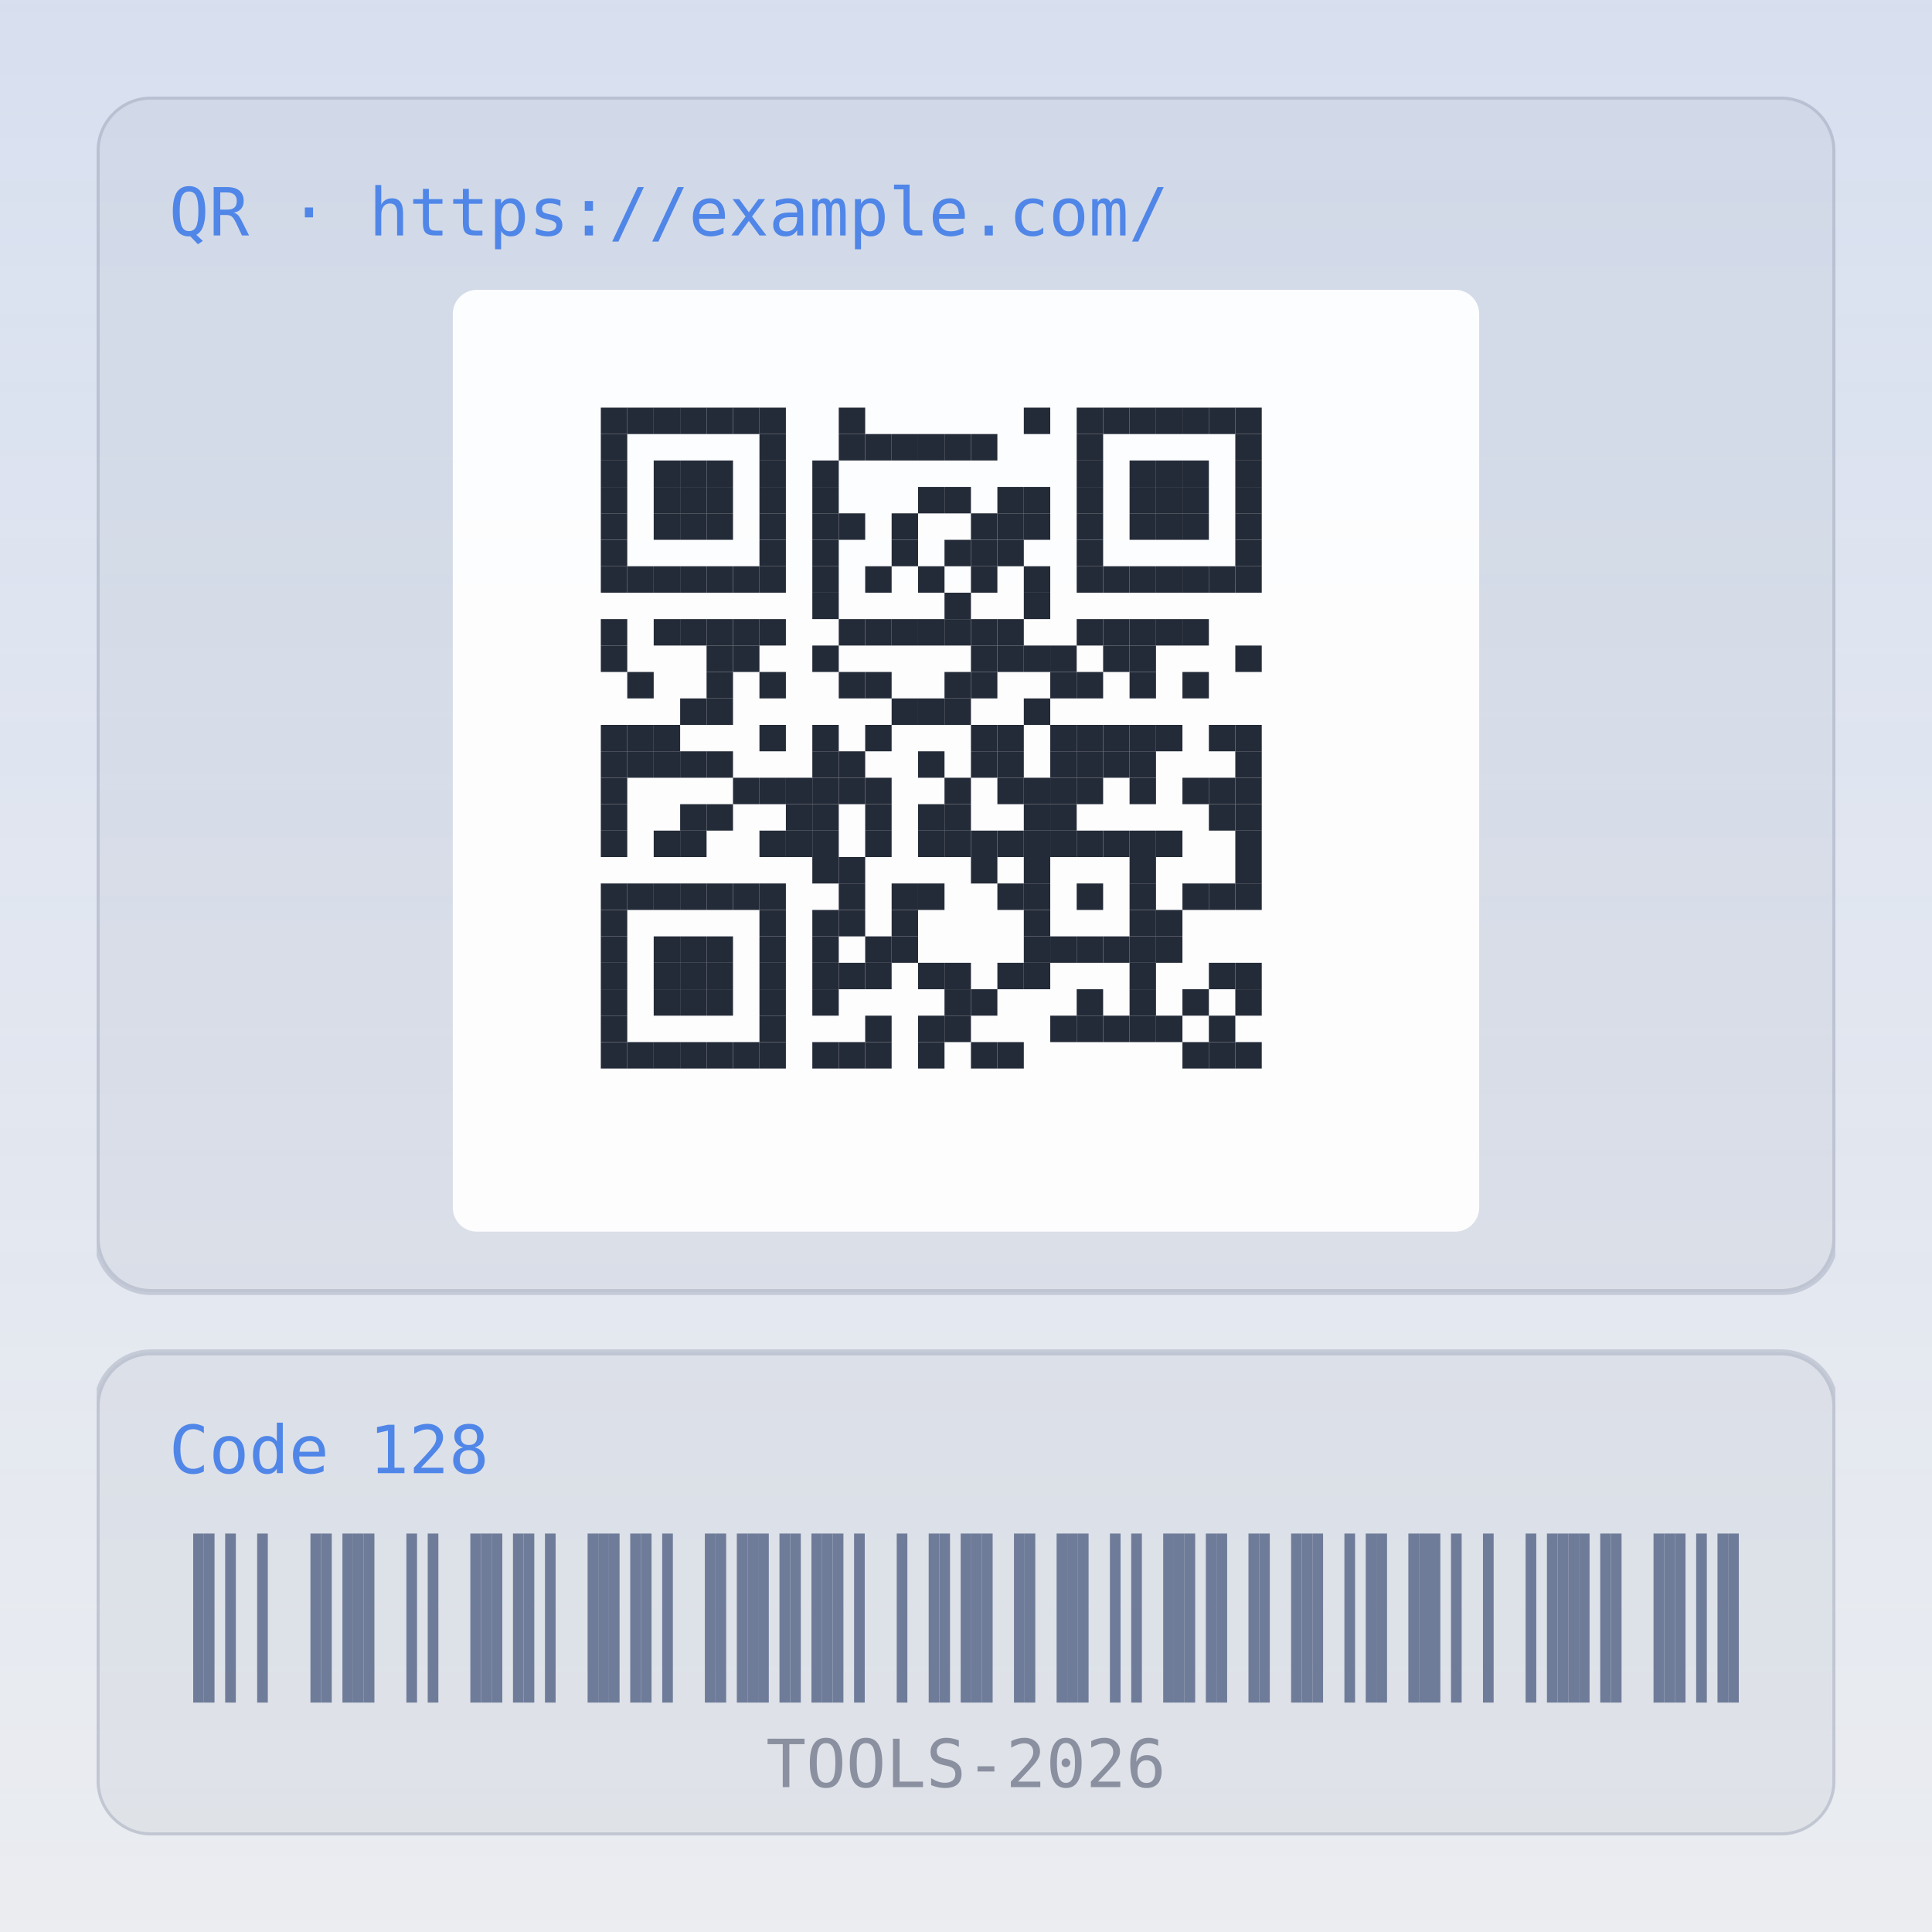
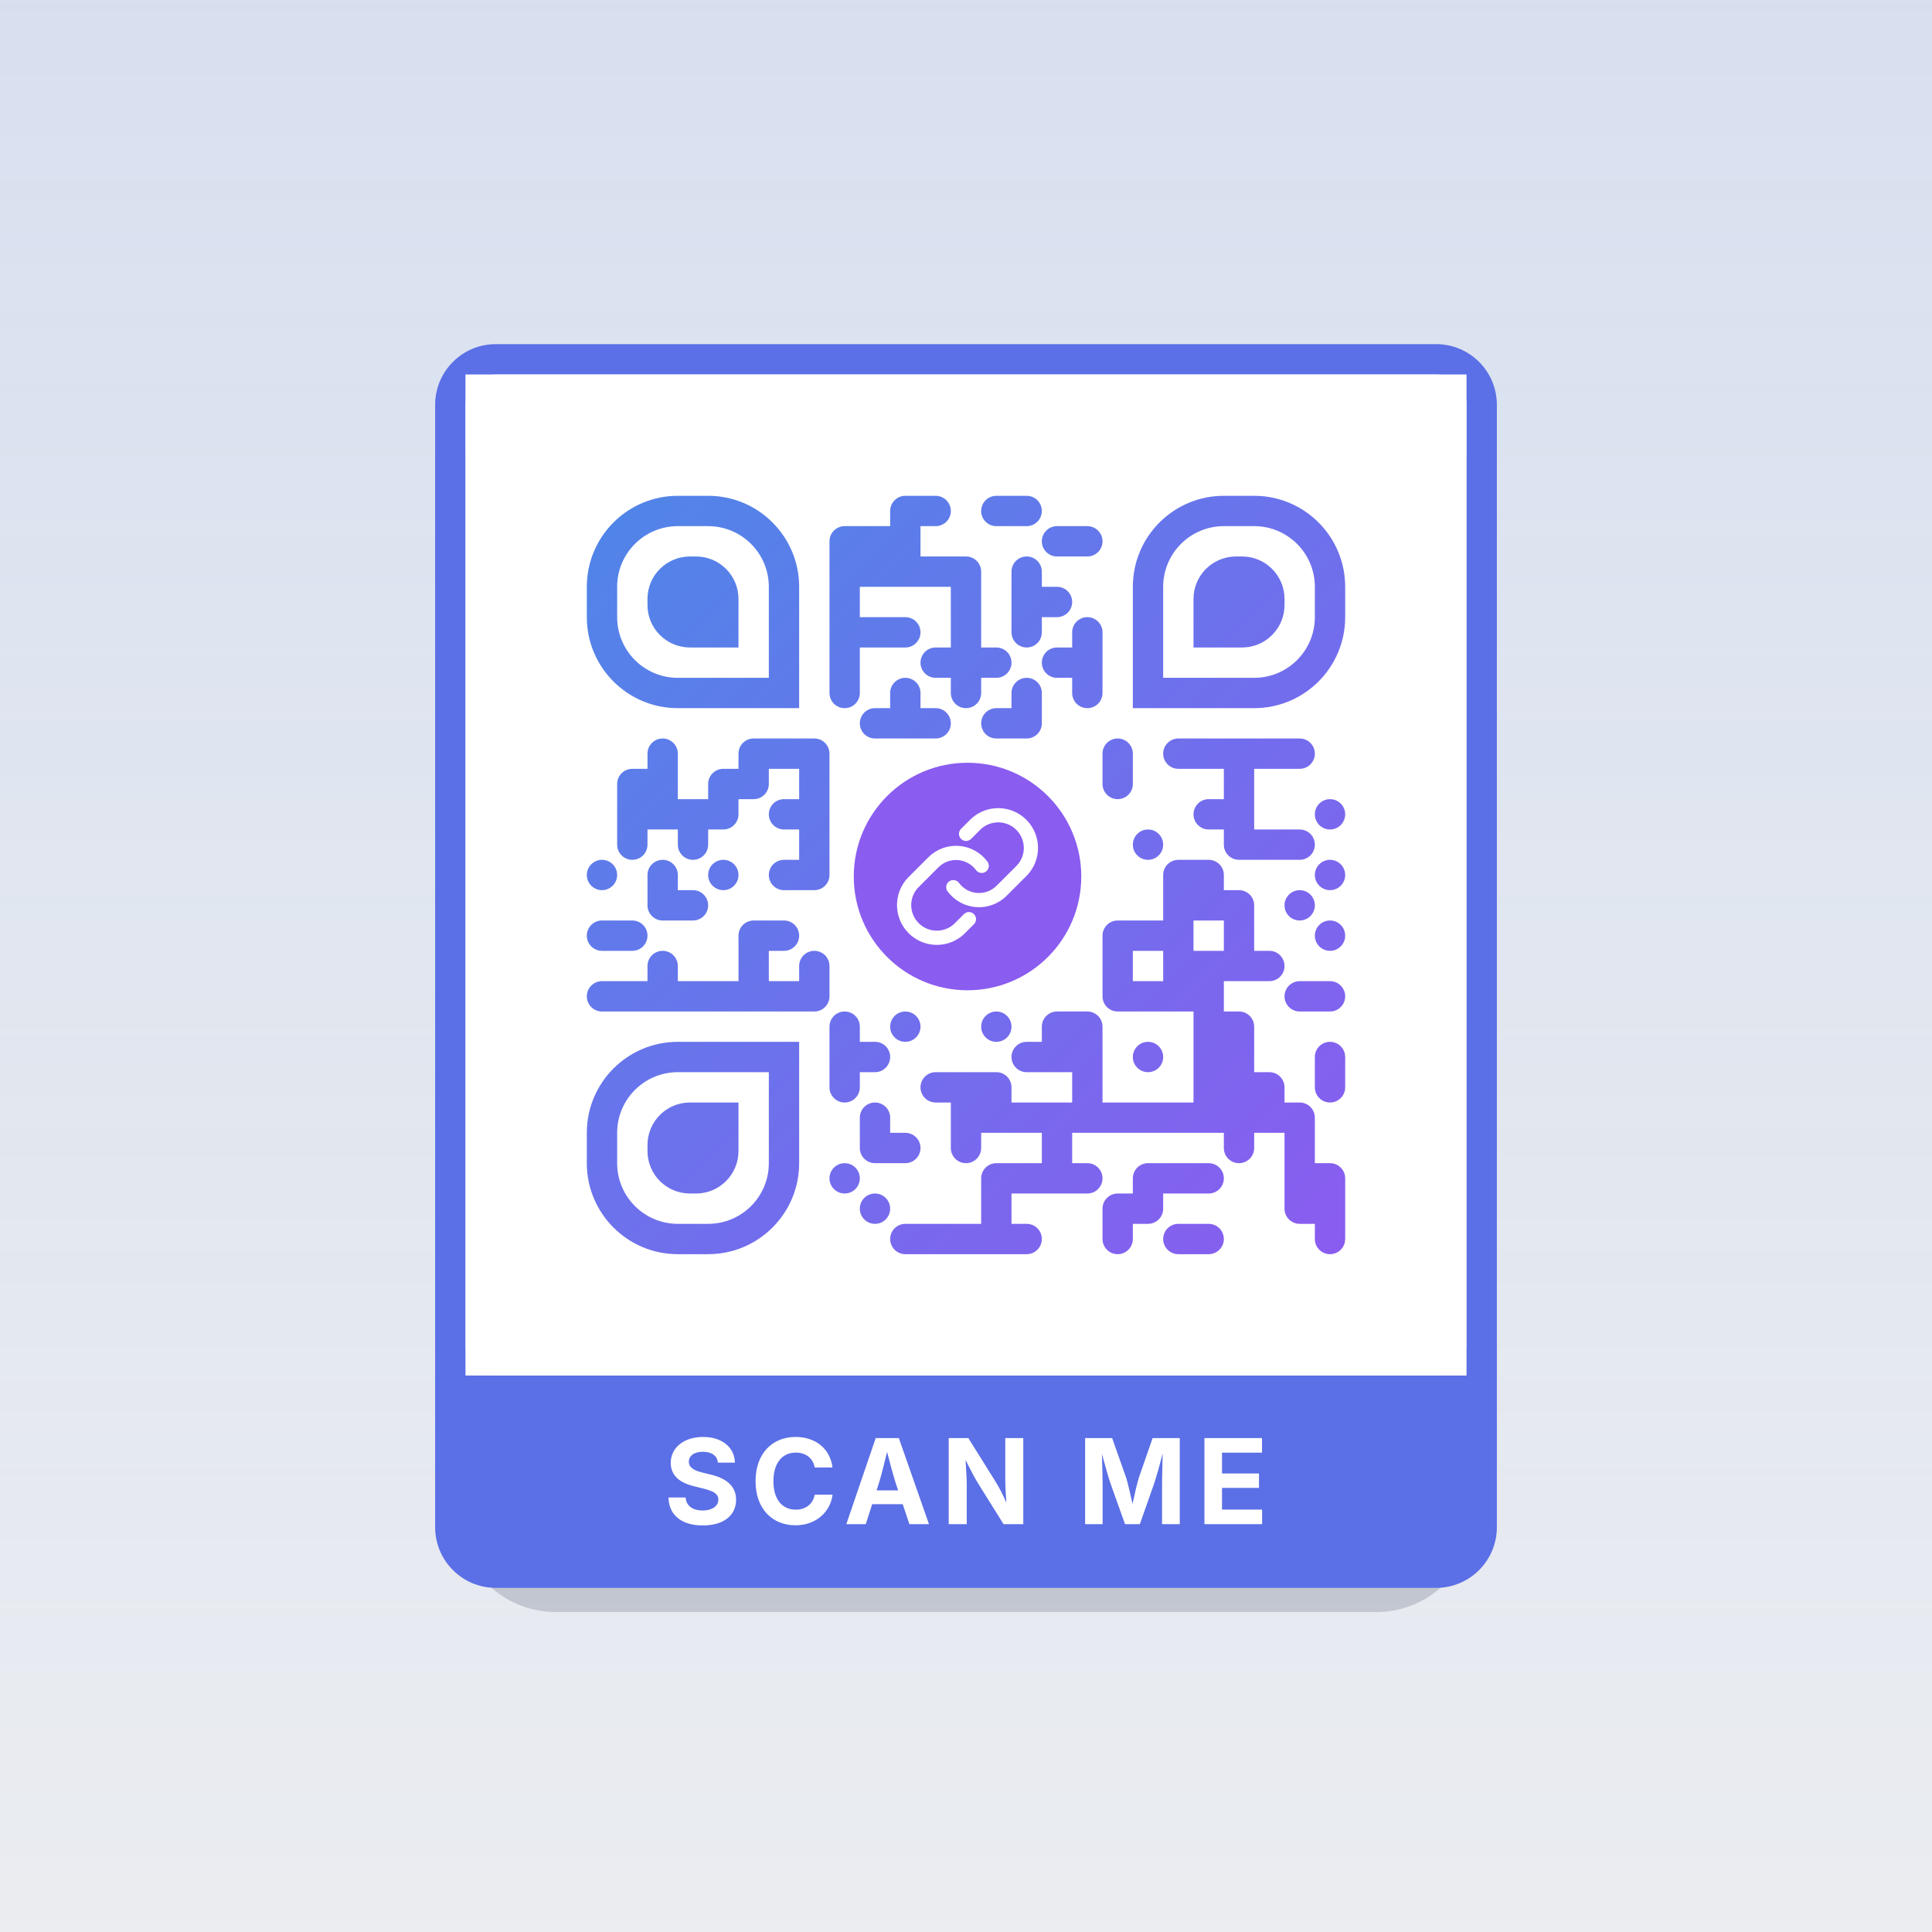
<svg xmlns="http://www.w3.org/2000/svg" width="320" height="320" viewBox="0 0 320 320">
  <defs>
-     <linearGradient id="backdrop" x2="0" y2="1">
+     <linearGradient id="b" x2="0" y2="1">
      <stop stop-color="#5b8def" stop-opacity=".16" />
      <stop offset="1" stop-color="#5b8def" stop-opacity=".04" />
    </linearGradient>
-     <clipPath id="bounds">
-       <rect x="16" y="16" width="288" height="288" rx="9" />
-     </clipPath>
+     <linearGradient id="g" gradientUnits="userSpaceOnUse" x1="50" y1="50" x2="300" y2="300">
+       <stop stop-color="#4f86e8" />
+       <stop offset="1" stop-color="#8a5cf0" />
+     </linearGradient>
  </defs>
-   <rect width="320" height="320" fill="url(#backdrop)" />
-   <g font-family="ui-monospace, Cascadia Code, Menlo, Consolas, monospace" clip-path="url(#bounds)">
-     <rect x="16" y="16" width="288" height="198" rx="9" fill="#8a93a8" fill-opacity=".10" stroke="#8a93a8" stroke-opacity=".35" />
-     <text x="28" y="39" fill="#4f86e8" font-size="11" xml:space="preserve">QR · https://example.com/</text>
-     <rect x="75" y="48" width="170" height="156" rx="4" fill="#fff" fill-opacity=".94" />
-     <rect x="99.515" y="67.515" width="4.379" height="4.379" fill="#242b38" />
-     <rect x="103.894" y="67.515" width="4.379" height="4.379" fill="#242b38" />
-     <rect x="108.273" y="67.515" width="4.379" height="4.379" fill="#242b38" />
-     <rect x="112.652" y="67.515" width="4.379" height="4.379" fill="#242b38" />
-     <rect x="117.03" y="67.515" width="4.379" height="4.379" fill="#242b38" />
-     <rect x="121.409" y="67.515" width="4.379" height="4.379" fill="#242b38" />
-     <rect x="125.788" y="67.515" width="4.379" height="4.379" fill="#242b38" />
-     <rect x="138.924" y="67.515" width="4.379" height="4.379" fill="#242b38" />
-     <rect x="169.576" y="67.515" width="4.379" height="4.379" fill="#242b38" />
-     <rect x="178.333" y="67.515" width="4.379" height="4.379" fill="#242b38" />
-     <rect x="182.712" y="67.515" width="4.379" height="4.379" fill="#242b38" />
-     <rect x="187.091" y="67.515" width="4.379" height="4.379" fill="#242b38" />
-     <rect x="191.47" y="67.515" width="4.379" height="4.379" fill="#242b38" />
-     <rect x="195.848" y="67.515" width="4.379" height="4.379" fill="#242b38" />
-     <rect x="200.227" y="67.515" width="4.379" height="4.379" fill="#242b38" />
-     <rect x="204.606" y="67.515" width="4.379" height="4.379" fill="#242b38" />
-     <rect x="99.515" y="71.894" width="4.379" height="4.379" fill="#242b38" />
-     <rect x="125.788" y="71.894" width="4.379" height="4.379" fill="#242b38" />
-     <rect x="138.924" y="71.894" width="4.379" height="4.379" fill="#242b38" />
-     <rect x="143.303" y="71.894" width="4.379" height="4.379" fill="#242b38" />
-     <rect x="147.682" y="71.894" width="4.379" height="4.379" fill="#242b38" />
-     <rect x="152.061" y="71.894" width="4.379" height="4.379" fill="#242b38" />
-     <rect x="156.439" y="71.894" width="4.379" height="4.379" fill="#242b38" />
-     <rect x="160.818" y="71.894" width="4.379" height="4.379" fill="#242b38" />
-     <rect x="178.333" y="71.894" width="4.379" height="4.379" fill="#242b38" />
-     <rect x="204.606" y="71.894" width="4.379" height="4.379" fill="#242b38" />
-     <rect x="99.515" y="76.273" width="4.379" height="4.379" fill="#242b38" />
-     <rect x="108.273" y="76.273" width="4.379" height="4.379" fill="#242b38" />
-     <rect x="112.652" y="76.273" width="4.379" height="4.379" fill="#242b38" />
-     <rect x="117.03" y="76.273" width="4.379" height="4.379" fill="#242b38" />
-     <rect x="125.788" y="76.273" width="4.379" height="4.379" fill="#242b38" />
-     <rect x="134.545" y="76.273" width="4.379" height="4.379" fill="#242b38" />
-     <rect x="178.333" y="76.273" width="4.379" height="4.379" fill="#242b38" />
-     <rect x="187.091" y="76.273" width="4.379" height="4.379" fill="#242b38" />
-     <rect x="191.47" y="76.273" width="4.379" height="4.379" fill="#242b38" />
-     <rect x="195.848" y="76.273" width="4.379" height="4.379" fill="#242b38" />
-     <rect x="204.606" y="76.273" width="4.379" height="4.379" fill="#242b38" />
-     <rect x="99.515" y="80.652" width="4.379" height="4.379" fill="#242b38" />
-     <rect x="108.273" y="80.652" width="4.379" height="4.379" fill="#242b38" />
-     <rect x="112.652" y="80.652" width="4.379" height="4.379" fill="#242b38" />
-     <rect x="117.03" y="80.652" width="4.379" height="4.379" fill="#242b38" />
-     <rect x="125.788" y="80.652" width="4.379" height="4.379" fill="#242b38" />
-     <rect x="134.545" y="80.652" width="4.379" height="4.379" fill="#242b38" />
-     <rect x="152.061" y="80.652" width="4.379" height="4.379" fill="#242b38" />
-     <rect x="156.439" y="80.652" width="4.379" height="4.379" fill="#242b38" />
-     <rect x="165.197" y="80.652" width="4.379" height="4.379" fill="#242b38" />
-     <rect x="169.576" y="80.652" width="4.379" height="4.379" fill="#242b38" />
-     <rect x="178.333" y="80.652" width="4.379" height="4.379" fill="#242b38" />
-     <rect x="187.091" y="80.652" width="4.379" height="4.379" fill="#242b38" />
-     <rect x="191.47" y="80.652" width="4.379" height="4.379" fill="#242b38" />
-     <rect x="195.848" y="80.652" width="4.379" height="4.379" fill="#242b38" />
-     <rect x="204.606" y="80.652" width="4.379" height="4.379" fill="#242b38" />
-     <rect x="99.515" y="85.03" width="4.379" height="4.379" fill="#242b38" />
-     <rect x="108.273" y="85.03" width="4.379" height="4.379" fill="#242b38" />
-     <rect x="112.652" y="85.03" width="4.379" height="4.379" fill="#242b38" />
-     <rect x="117.03" y="85.03" width="4.379" height="4.379" fill="#242b38" />
-     <rect x="125.788" y="85.03" width="4.379" height="4.379" fill="#242b38" />
-     <rect x="134.545" y="85.03" width="4.379" height="4.379" fill="#242b38" />
-     <rect x="138.924" y="85.03" width="4.379" height="4.379" fill="#242b38" />
-     <rect x="147.682" y="85.03" width="4.379" height="4.379" fill="#242b38" />
-     <rect x="160.818" y="85.03" width="4.379" height="4.379" fill="#242b38" />
-     <rect x="165.197" y="85.03" width="4.379" height="4.379" fill="#242b38" />
-     <rect x="169.576" y="85.03" width="4.379" height="4.379" fill="#242b38" />
-     <rect x="178.333" y="85.03" width="4.379" height="4.379" fill="#242b38" />
-     <rect x="187.091" y="85.03" width="4.379" height="4.379" fill="#242b38" />
-     <rect x="191.47" y="85.03" width="4.379" height="4.379" fill="#242b38" />
-     <rect x="195.848" y="85.03" width="4.379" height="4.379" fill="#242b38" />
-     <rect x="204.606" y="85.03" width="4.379" height="4.379" fill="#242b38" />
-     <rect x="99.515" y="89.409" width="4.379" height="4.379" fill="#242b38" />
-     <rect x="125.788" y="89.409" width="4.379" height="4.379" fill="#242b38" />
-     <rect x="134.545" y="89.409" width="4.379" height="4.379" fill="#242b38" />
-     <rect x="147.682" y="89.409" width="4.379" height="4.379" fill="#242b38" />
-     <rect x="156.439" y="89.409" width="4.379" height="4.379" fill="#242b38" />
-     <rect x="160.818" y="89.409" width="4.379" height="4.379" fill="#242b38" />
-     <rect x="165.197" y="89.409" width="4.379" height="4.379" fill="#242b38" />
-     <rect x="178.333" y="89.409" width="4.379" height="4.379" fill="#242b38" />
-     <rect x="204.606" y="89.409" width="4.379" height="4.379" fill="#242b38" />
-     <rect x="99.515" y="93.788" width="4.379" height="4.379" fill="#242b38" />
-     <rect x="103.894" y="93.788" width="4.379" height="4.379" fill="#242b38" />
-     <rect x="108.273" y="93.788" width="4.379" height="4.379" fill="#242b38" />
-     <rect x="112.652" y="93.788" width="4.379" height="4.379" fill="#242b38" />
-     <rect x="117.03" y="93.788" width="4.379" height="4.379" fill="#242b38" />
-     <rect x="121.409" y="93.788" width="4.379" height="4.379" fill="#242b38" />
-     <rect x="125.788" y="93.788" width="4.379" height="4.379" fill="#242b38" />
-     <rect x="134.545" y="93.788" width="4.379" height="4.379" fill="#242b38" />
-     <rect x="143.303" y="93.788" width="4.379" height="4.379" fill="#242b38" />
-     <rect x="152.061" y="93.788" width="4.379" height="4.379" fill="#242b38" />
-     <rect x="160.818" y="93.788" width="4.379" height="4.379" fill="#242b38" />
-     <rect x="169.576" y="93.788" width="4.379" height="4.379" fill="#242b38" />
-     <rect x="178.333" y="93.788" width="4.379" height="4.379" fill="#242b38" />
-     <rect x="182.712" y="93.788" width="4.379" height="4.379" fill="#242b38" />
-     <rect x="187.091" y="93.788" width="4.379" height="4.379" fill="#242b38" />
-     <rect x="191.47" y="93.788" width="4.379" height="4.379" fill="#242b38" />
-     <rect x="195.848" y="93.788" width="4.379" height="4.379" fill="#242b38" />
-     <rect x="200.227" y="93.788" width="4.379" height="4.379" fill="#242b38" />
-     <rect x="204.606" y="93.788" width="4.379" height="4.379" fill="#242b38" />
-     <rect x="134.545" y="98.167" width="4.379" height="4.379" fill="#242b38" />
-     <rect x="156.439" y="98.167" width="4.379" height="4.379" fill="#242b38" />
-     <rect x="169.576" y="98.167" width="4.379" height="4.379" fill="#242b38" />
-     <rect x="99.515" y="102.545" width="4.379" height="4.379" fill="#242b38" />
-     <rect x="108.273" y="102.545" width="4.379" height="4.379" fill="#242b38" />
-     <rect x="112.652" y="102.545" width="4.379" height="4.379" fill="#242b38" />
-     <rect x="117.03" y="102.545" width="4.379" height="4.379" fill="#242b38" />
-     <rect x="121.409" y="102.545" width="4.379" height="4.379" fill="#242b38" />
-     <rect x="125.788" y="102.545" width="4.379" height="4.379" fill="#242b38" />
-     <rect x="138.924" y="102.545" width="4.379" height="4.379" fill="#242b38" />
-     <rect x="143.303" y="102.545" width="4.379" height="4.379" fill="#242b38" />
-     <rect x="147.682" y="102.545" width="4.379" height="4.379" fill="#242b38" />
-     <rect x="152.061" y="102.545" width="4.379" height="4.379" fill="#242b38" />
-     <rect x="156.439" y="102.545" width="4.379" height="4.379" fill="#242b38" />
-     <rect x="160.818" y="102.545" width="4.379" height="4.379" fill="#242b38" />
-     <rect x="165.197" y="102.545" width="4.379" height="4.379" fill="#242b38" />
-     <rect x="178.333" y="102.545" width="4.379" height="4.379" fill="#242b38" />
-     <rect x="182.712" y="102.545" width="4.379" height="4.379" fill="#242b38" />
-     <rect x="187.091" y="102.545" width="4.379" height="4.379" fill="#242b38" />
-     <rect x="191.47" y="102.545" width="4.379" height="4.379" fill="#242b38" />
-     <rect x="195.848" y="102.545" width="4.379" height="4.379" fill="#242b38" />
-     <rect x="99.515" y="106.924" width="4.379" height="4.379" fill="#242b38" />
-     <rect x="117.03" y="106.924" width="4.379" height="4.379" fill="#242b38" />
-     <rect x="121.409" y="106.924" width="4.379" height="4.379" fill="#242b38" />
-     <rect x="134.545" y="106.924" width="4.379" height="4.379" fill="#242b38" />
-     <rect x="160.818" y="106.924" width="4.379" height="4.379" fill="#242b38" />
-     <rect x="165.197" y="106.924" width="4.379" height="4.379" fill="#242b38" />
-     <rect x="169.576" y="106.924" width="4.379" height="4.379" fill="#242b38" />
-     <rect x="173.955" y="106.924" width="4.379" height="4.379" fill="#242b38" />
-     <rect x="182.712" y="106.924" width="4.379" height="4.379" fill="#242b38" />
-     <rect x="187.091" y="106.924" width="4.379" height="4.379" fill="#242b38" />
-     <rect x="204.606" y="106.924" width="4.379" height="4.379" fill="#242b38" />
-     <rect x="103.894" y="111.303" width="4.379" height="4.379" fill="#242b38" />
-     <rect x="117.03" y="111.303" width="4.379" height="4.379" fill="#242b38" />
-     <rect x="125.788" y="111.303" width="4.379" height="4.379" fill="#242b38" />
-     <rect x="138.924" y="111.303" width="4.379" height="4.379" fill="#242b38" />
-     <rect x="143.303" y="111.303" width="4.379" height="4.379" fill="#242b38" />
-     <rect x="156.439" y="111.303" width="4.379" height="4.379" fill="#242b38" />
-     <rect x="160.818" y="111.303" width="4.379" height="4.379" fill="#242b38" />
-     <rect x="173.955" y="111.303" width="4.379" height="4.379" fill="#242b38" />
-     <rect x="178.333" y="111.303" width="4.379" height="4.379" fill="#242b38" />
-     <rect x="187.091" y="111.303" width="4.379" height="4.379" fill="#242b38" />
-     <rect x="195.848" y="111.303" width="4.379" height="4.379" fill="#242b38" />
-     <rect x="112.652" y="115.682" width="4.379" height="4.379" fill="#242b38" />
-     <rect x="117.03" y="115.682" width="4.379" height="4.379" fill="#242b38" />
-     <rect x="147.682" y="115.682" width="4.379" height="4.379" fill="#242b38" />
-     <rect x="152.061" y="115.682" width="4.379" height="4.379" fill="#242b38" />
-     <rect x="156.439" y="115.682" width="4.379" height="4.379" fill="#242b38" />
-     <rect x="169.576" y="115.682" width="4.379" height="4.379" fill="#242b38" />
-     <rect x="99.515" y="120.061" width="4.379" height="4.379" fill="#242b38" />
-     <rect x="103.894" y="120.061" width="4.379" height="4.379" fill="#242b38" />
-     <rect x="108.273" y="120.061" width="4.379" height="4.379" fill="#242b38" />
-     <rect x="125.788" y="120.061" width="4.379" height="4.379" fill="#242b38" />
-     <rect x="134.545" y="120.061" width="4.379" height="4.379" fill="#242b38" />
-     <rect x="143.303" y="120.061" width="4.379" height="4.379" fill="#242b38" />
-     <rect x="160.818" y="120.061" width="4.379" height="4.379" fill="#242b38" />
-     <rect x="165.197" y="120.061" width="4.379" height="4.379" fill="#242b38" />
-     <rect x="173.955" y="120.061" width="4.379" height="4.379" fill="#242b38" />
-     <rect x="178.333" y="120.061" width="4.379" height="4.379" fill="#242b38" />
-     <rect x="182.712" y="120.061" width="4.379" height="4.379" fill="#242b38" />
-     <rect x="187.091" y="120.061" width="4.379" height="4.379" fill="#242b38" />
-     <rect x="191.47" y="120.061" width="4.379" height="4.379" fill="#242b38" />
-     <rect x="200.227" y="120.061" width="4.379" height="4.379" fill="#242b38" />
-     <rect x="204.606" y="120.061" width="4.379" height="4.379" fill="#242b38" />
-     <rect x="99.515" y="124.439" width="4.379" height="4.379" fill="#242b38" />
-     <rect x="103.894" y="124.439" width="4.379" height="4.379" fill="#242b38" />
-     <rect x="108.273" y="124.439" width="4.379" height="4.379" fill="#242b38" />
-     <rect x="112.652" y="124.439" width="4.379" height="4.379" fill="#242b38" />
-     <rect x="117.03" y="124.439" width="4.379" height="4.379" fill="#242b38" />
-     <rect x="134.545" y="124.439" width="4.379" height="4.379" fill="#242b38" />
-     <rect x="138.924" y="124.439" width="4.379" height="4.379" fill="#242b38" />
-     <rect x="152.061" y="124.439" width="4.379" height="4.379" fill="#242b38" />
-     <rect x="160.818" y="124.439" width="4.379" height="4.379" fill="#242b38" />
-     <rect x="165.197" y="124.439" width="4.379" height="4.379" fill="#242b38" />
-     <rect x="173.955" y="124.439" width="4.379" height="4.379" fill="#242b38" />
-     <rect x="178.333" y="124.439" width="4.379" height="4.379" fill="#242b38" />
-     <rect x="182.712" y="124.439" width="4.379" height="4.379" fill="#242b38" />
-     <rect x="187.091" y="124.439" width="4.379" height="4.379" fill="#242b38" />
-     <rect x="204.606" y="124.439" width="4.379" height="4.379" fill="#242b38" />
-     <rect x="99.515" y="128.818" width="4.379" height="4.379" fill="#242b38" />
-     <rect x="121.409" y="128.818" width="4.379" height="4.379" fill="#242b38" />
-     <rect x="125.788" y="128.818" width="4.379" height="4.379" fill="#242b38" />
-     <rect x="130.167" y="128.818" width="4.379" height="4.379" fill="#242b38" />
-     <rect x="134.545" y="128.818" width="4.379" height="4.379" fill="#242b38" />
-     <rect x="138.924" y="128.818" width="4.379" height="4.379" fill="#242b38" />
-     <rect x="143.303" y="128.818" width="4.379" height="4.379" fill="#242b38" />
-     <rect x="156.439" y="128.818" width="4.379" height="4.379" fill="#242b38" />
-     <rect x="165.197" y="128.818" width="4.379" height="4.379" fill="#242b38" />
-     <rect x="169.576" y="128.818" width="4.379" height="4.379" fill="#242b38" />
-     <rect x="173.955" y="128.818" width="4.379" height="4.379" fill="#242b38" />
-     <rect x="178.333" y="128.818" width="4.379" height="4.379" fill="#242b38" />
-     <rect x="187.091" y="128.818" width="4.379" height="4.379" fill="#242b38" />
-     <rect x="195.848" y="128.818" width="4.379" height="4.379" fill="#242b38" />
-     <rect x="200.227" y="128.818" width="4.379" height="4.379" fill="#242b38" />
-     <rect x="204.606" y="128.818" width="4.379" height="4.379" fill="#242b38" />
-     <rect x="99.515" y="133.197" width="4.379" height="4.379" fill="#242b38" />
-     <rect x="112.652" y="133.197" width="4.379" height="4.379" fill="#242b38" />
-     <rect x="117.03" y="133.197" width="4.379" height="4.379" fill="#242b38" />
-     <rect x="130.167" y="133.197" width="4.379" height="4.379" fill="#242b38" />
-     <rect x="134.545" y="133.197" width="4.379" height="4.379" fill="#242b38" />
-     <rect x="143.303" y="133.197" width="4.379" height="4.379" fill="#242b38" />
-     <rect x="152.061" y="133.197" width="4.379" height="4.379" fill="#242b38" />
-     <rect x="156.439" y="133.197" width="4.379" height="4.379" fill="#242b38" />
-     <rect x="169.576" y="133.197" width="4.379" height="4.379" fill="#242b38" />
-     <rect x="173.955" y="133.197" width="4.379" height="4.379" fill="#242b38" />
-     <rect x="200.227" y="133.197" width="4.379" height="4.379" fill="#242b38" />
-     <rect x="204.606" y="133.197" width="4.379" height="4.379" fill="#242b38" />
-     <rect x="99.515" y="137.576" width="4.379" height="4.379" fill="#242b38" />
-     <rect x="108.273" y="137.576" width="4.379" height="4.379" fill="#242b38" />
-     <rect x="112.652" y="137.576" width="4.379" height="4.379" fill="#242b38" />
-     <rect x="125.788" y="137.576" width="4.379" height="4.379" fill="#242b38" />
-     <rect x="130.167" y="137.576" width="4.379" height="4.379" fill="#242b38" />
-     <rect x="134.545" y="137.576" width="4.379" height="4.379" fill="#242b38" />
-     <rect x="143.303" y="137.576" width="4.379" height="4.379" fill="#242b38" />
-     <rect x="152.061" y="137.576" width="4.379" height="4.379" fill="#242b38" />
-     <rect x="156.439" y="137.576" width="4.379" height="4.379" fill="#242b38" />
-     <rect x="160.818" y="137.576" width="4.379" height="4.379" fill="#242b38" />
-     <rect x="165.197" y="137.576" width="4.379" height="4.379" fill="#242b38" />
-     <rect x="169.576" y="137.576" width="4.379" height="4.379" fill="#242b38" />
-     <rect x="173.955" y="137.576" width="4.379" height="4.379" fill="#242b38" />
-     <rect x="178.333" y="137.576" width="4.379" height="4.379" fill="#242b38" />
-     <rect x="182.712" y="137.576" width="4.379" height="4.379" fill="#242b38" />
-     <rect x="187.091" y="137.576" width="4.379" height="4.379" fill="#242b38" />
-     <rect x="191.47" y="137.576" width="4.379" height="4.379" fill="#242b38" />
-     <rect x="204.606" y="137.576" width="4.379" height="4.379" fill="#242b38" />
-     <rect x="134.545" y="141.955" width="4.379" height="4.379" fill="#242b38" />
-     <rect x="138.924" y="141.955" width="4.379" height="4.379" fill="#242b38" />
-     <rect x="160.818" y="141.955" width="4.379" height="4.379" fill="#242b38" />
-     <rect x="169.576" y="141.955" width="4.379" height="4.379" fill="#242b38" />
-     <rect x="187.091" y="141.955" width="4.379" height="4.379" fill="#242b38" />
-     <rect x="204.606" y="141.955" width="4.379" height="4.379" fill="#242b38" />
-     <rect x="99.515" y="146.333" width="4.379" height="4.379" fill="#242b38" />
-     <rect x="103.894" y="146.333" width="4.379" height="4.379" fill="#242b38" />
-     <rect x="108.273" y="146.333" width="4.379" height="4.379" fill="#242b38" />
-     <rect x="112.652" y="146.333" width="4.379" height="4.379" fill="#242b38" />
-     <rect x="117.03" y="146.333" width="4.379" height="4.379" fill="#242b38" />
-     <rect x="121.409" y="146.333" width="4.379" height="4.379" fill="#242b38" />
-     <rect x="125.788" y="146.333" width="4.379" height="4.379" fill="#242b38" />
-     <rect x="138.924" y="146.333" width="4.379" height="4.379" fill="#242b38" />
-     <rect x="147.682" y="146.333" width="4.379" height="4.379" fill="#242b38" />
-     <rect x="152.061" y="146.333" width="4.379" height="4.379" fill="#242b38" />
-     <rect x="165.197" y="146.333" width="4.379" height="4.379" fill="#242b38" />
-     <rect x="169.576" y="146.333" width="4.379" height="4.379" fill="#242b38" />
-     <rect x="178.333" y="146.333" width="4.379" height="4.379" fill="#242b38" />
-     <rect x="187.091" y="146.333" width="4.379" height="4.379" fill="#242b38" />
-     <rect x="195.848" y="146.333" width="4.379" height="4.379" fill="#242b38" />
-     <rect x="200.227" y="146.333" width="4.379" height="4.379" fill="#242b38" />
-     <rect x="204.606" y="146.333" width="4.379" height="4.379" fill="#242b38" />
-     <rect x="99.515" y="150.712" width="4.379" height="4.379" fill="#242b38" />
-     <rect x="125.788" y="150.712" width="4.379" height="4.379" fill="#242b38" />
-     <rect x="134.545" y="150.712" width="4.379" height="4.379" fill="#242b38" />
-     <rect x="138.924" y="150.712" width="4.379" height="4.379" fill="#242b38" />
-     <rect x="147.682" y="150.712" width="4.379" height="4.379" fill="#242b38" />
-     <rect x="169.576" y="150.712" width="4.379" height="4.379" fill="#242b38" />
-     <rect x="187.091" y="150.712" width="4.379" height="4.379" fill="#242b38" />
-     <rect x="191.47" y="150.712" width="4.379" height="4.379" fill="#242b38" />
-     <rect x="99.515" y="155.091" width="4.379" height="4.379" fill="#242b38" />
-     <rect x="108.273" y="155.091" width="4.379" height="4.379" fill="#242b38" />
-     <rect x="112.652" y="155.091" width="4.379" height="4.379" fill="#242b38" />
-     <rect x="117.03" y="155.091" width="4.379" height="4.379" fill="#242b38" />
-     <rect x="125.788" y="155.091" width="4.379" height="4.379" fill="#242b38" />
-     <rect x="134.545" y="155.091" width="4.379" height="4.379" fill="#242b38" />
-     <rect x="143.303" y="155.091" width="4.379" height="4.379" fill="#242b38" />
-     <rect x="147.682" y="155.091" width="4.379" height="4.379" fill="#242b38" />
-     <rect x="169.576" y="155.091" width="4.379" height="4.379" fill="#242b38" />
-     <rect x="173.955" y="155.091" width="4.379" height="4.379" fill="#242b38" />
-     <rect x="178.333" y="155.091" width="4.379" height="4.379" fill="#242b38" />
-     <rect x="182.712" y="155.091" width="4.379" height="4.379" fill="#242b38" />
-     <rect x="187.091" y="155.091" width="4.379" height="4.379" fill="#242b38" />
-     <rect x="191.47" y="155.091" width="4.379" height="4.379" fill="#242b38" />
-     <rect x="99.515" y="159.47" width="4.379" height="4.379" fill="#242b38" />
-     <rect x="108.273" y="159.47" width="4.379" height="4.379" fill="#242b38" />
-     <rect x="112.652" y="159.47" width="4.379" height="4.379" fill="#242b38" />
-     <rect x="117.03" y="159.47" width="4.379" height="4.379" fill="#242b38" />
-     <rect x="125.788" y="159.47" width="4.379" height="4.379" fill="#242b38" />
-     <rect x="134.545" y="159.47" width="4.379" height="4.379" fill="#242b38" />
-     <rect x="138.924" y="159.47" width="4.379" height="4.379" fill="#242b38" />
-     <rect x="143.303" y="159.47" width="4.379" height="4.379" fill="#242b38" />
-     <rect x="152.061" y="159.47" width="4.379" height="4.379" fill="#242b38" />
-     <rect x="156.439" y="159.47" width="4.379" height="4.379" fill="#242b38" />
-     <rect x="165.197" y="159.47" width="4.379" height="4.379" fill="#242b38" />
-     <rect x="169.576" y="159.47" width="4.379" height="4.379" fill="#242b38" />
-     <rect x="187.091" y="159.47" width="4.379" height="4.379" fill="#242b38" />
-     <rect x="200.227" y="159.47" width="4.379" height="4.379" fill="#242b38" />
-     <rect x="204.606" y="159.47" width="4.379" height="4.379" fill="#242b38" />
-     <rect x="99.515" y="163.848" width="4.379" height="4.379" fill="#242b38" />
-     <rect x="108.273" y="163.848" width="4.379" height="4.379" fill="#242b38" />
-     <rect x="112.652" y="163.848" width="4.379" height="4.379" fill="#242b38" />
-     <rect x="117.03" y="163.848" width="4.379" height="4.379" fill="#242b38" />
-     <rect x="125.788" y="163.848" width="4.379" height="4.379" fill="#242b38" />
-     <rect x="134.545" y="163.848" width="4.379" height="4.379" fill="#242b38" />
-     <rect x="156.439" y="163.848" width="4.379" height="4.379" fill="#242b38" />
-     <rect x="160.818" y="163.848" width="4.379" height="4.379" fill="#242b38" />
-     <rect x="178.333" y="163.848" width="4.379" height="4.379" fill="#242b38" />
-     <rect x="187.091" y="163.848" width="4.379" height="4.379" fill="#242b38" />
-     <rect x="195.848" y="163.848" width="4.379" height="4.379" fill="#242b38" />
-     <rect x="204.606" y="163.848" width="4.379" height="4.379" fill="#242b38" />
-     <rect x="99.515" y="168.227" width="4.379" height="4.379" fill="#242b38" />
-     <rect x="125.788" y="168.227" width="4.379" height="4.379" fill="#242b38" />
-     <rect x="143.303" y="168.227" width="4.379" height="4.379" fill="#242b38" />
-     <rect x="152.061" y="168.227" width="4.379" height="4.379" fill="#242b38" />
-     <rect x="156.439" y="168.227" width="4.379" height="4.379" fill="#242b38" />
-     <rect x="173.955" y="168.227" width="4.379" height="4.379" fill="#242b38" />
-     <rect x="178.333" y="168.227" width="4.379" height="4.379" fill="#242b38" />
-     <rect x="182.712" y="168.227" width="4.379" height="4.379" fill="#242b38" />
-     <rect x="187.091" y="168.227" width="4.379" height="4.379" fill="#242b38" />
-     <rect x="191.47" y="168.227" width="4.379" height="4.379" fill="#242b38" />
-     <rect x="200.227" y="168.227" width="4.379" height="4.379" fill="#242b38" />
-     <rect x="99.515" y="172.606" width="4.379" height="4.379" fill="#242b38" />
-     <rect x="103.894" y="172.606" width="4.379" height="4.379" fill="#242b38" />
-     <rect x="108.273" y="172.606" width="4.379" height="4.379" fill="#242b38" />
-     <rect x="112.652" y="172.606" width="4.379" height="4.379" fill="#242b38" />
-     <rect x="117.03" y="172.606" width="4.379" height="4.379" fill="#242b38" />
-     <rect x="121.409" y="172.606" width="4.379" height="4.379" fill="#242b38" />
-     <rect x="125.788" y="172.606" width="4.379" height="4.379" fill="#242b38" />
-     <rect x="134.545" y="172.606" width="4.379" height="4.379" fill="#242b38" />
-     <rect x="138.924" y="172.606" width="4.379" height="4.379" fill="#242b38" />
-     <rect x="143.303" y="172.606" width="4.379" height="4.379" fill="#242b38" />
-     <rect x="152.061" y="172.606" width="4.379" height="4.379" fill="#242b38" />
-     <rect x="160.818" y="172.606" width="4.379" height="4.379" fill="#242b38" />
-     <rect x="165.197" y="172.606" width="4.379" height="4.379" fill="#242b38" />
-     <rect x="195.848" y="172.606" width="4.379" height="4.379" fill="#242b38" />
-     <rect x="200.227" y="172.606" width="4.379" height="4.379" fill="#242b38" />
-     <rect x="204.606" y="172.606" width="4.379" height="4.379" fill="#242b38" />
-     <rect x="16" y="224" width="288" height="80" rx="9" fill="#8a93a8" fill-opacity=".10" stroke="#8a93a8" stroke-opacity=".35" />
-     <text x="28" y="244" fill="#4f86e8" font-size="11" xml:space="preserve">Code 128</text>
-     <rect x="32" y="254" width="1.766" height="28" fill="#6f7c99" />
-     <rect x="33.766" y="254" width="1.766" height="28" fill="#6f7c99" />
-     <rect x="37.297" y="254" width="1.766" height="28" fill="#6f7c99" />
-     <rect x="42.593" y="254" width="1.766" height="28" fill="#6f7c99" />
-     <rect x="51.421" y="254" width="1.766" height="28" fill="#6f7c99" />
-     <rect x="53.186" y="254" width="1.766" height="28" fill="#6f7c99" />
-     <rect x="56.717" y="254" width="1.766" height="28" fill="#6f7c99" />
-     <rect x="58.483" y="254" width="1.766" height="28" fill="#6f7c99" />
-     <rect x="60.248" y="254" width="1.766" height="28" fill="#6f7c99" />
-     <rect x="67.31" y="254" width="1.766" height="28" fill="#6f7c99" />
-     <rect x="70.841" y="254" width="1.766" height="28" fill="#6f7c99" />
-     <rect x="77.903" y="254" width="1.766" height="28" fill="#6f7c99" />
-     <rect x="79.669" y="254" width="1.766" height="28" fill="#6f7c99" />
-     <rect x="81.434" y="254" width="1.766" height="28" fill="#6f7c99" />
-     <rect x="84.966" y="254" width="1.766" height="28" fill="#6f7c99" />
-     <rect x="86.731" y="254" width="1.766" height="28" fill="#6f7c99" />
-     <rect x="90.262" y="254" width="1.766" height="28" fill="#6f7c99" />
-     <rect x="97.324" y="254" width="1.766" height="28" fill="#6f7c99" />
-     <rect x="99.09" y="254" width="1.766" height="28" fill="#6f7c99" />
-     <rect x="100.855" y="254" width="1.766" height="28" fill="#6f7c99" />
-     <rect x="104.386" y="254" width="1.766" height="28" fill="#6f7c99" />
-     <rect x="106.152" y="254" width="1.766" height="28" fill="#6f7c99" />
-     <rect x="109.683" y="254" width="1.766" height="28" fill="#6f7c99" />
-     <rect x="116.745" y="254" width="1.766" height="28" fill="#6f7c99" />
-     <rect x="118.51" y="254" width="1.766" height="28" fill="#6f7c99" />
-     <rect x="122.041" y="254" width="1.766" height="28" fill="#6f7c99" />
-     <rect x="123.807" y="254" width="1.766" height="28" fill="#6f7c99" />
-     <rect x="125.572" y="254" width="1.766" height="28" fill="#6f7c99" />
-     <rect x="129.103" y="254" width="1.766" height="28" fill="#6f7c99" />
-     <rect x="130.869" y="254" width="1.766" height="28" fill="#6f7c99" />
-     <rect x="134.4" y="254" width="1.766" height="28" fill="#6f7c99" />
-     <rect x="136.166" y="254" width="1.766" height="28" fill="#6f7c99" />
-     <rect x="137.931" y="254" width="1.766" height="28" fill="#6f7c99" />
-     <rect x="141.462" y="254" width="1.766" height="28" fill="#6f7c99" />
-     <rect x="148.524" y="254" width="1.766" height="28" fill="#6f7c99" />
-     <rect x="153.821" y="254" width="1.766" height="28" fill="#6f7c99" />
-     <rect x="155.586" y="254" width="1.766" height="28" fill="#6f7c99" />
-     <rect x="159.117" y="254" width="1.766" height="28" fill="#6f7c99" />
-     <rect x="160.883" y="254" width="1.766" height="28" fill="#6f7c99" />
-     <rect x="162.648" y="254" width="1.766" height="28" fill="#6f7c99" />
-     <rect x="167.945" y="254" width="1.766" height="28" fill="#6f7c99" />
-     <rect x="169.71" y="254" width="1.766" height="28" fill="#6f7c99" />
-     <rect x="175.007" y="254" width="1.766" height="28" fill="#6f7c99" />
-     <rect x="176.772" y="254" width="1.766" height="28" fill="#6f7c99" />
-     <rect x="178.538" y="254" width="1.766" height="28" fill="#6f7c99" />
-     <rect x="183.834" y="254" width="1.766" height="28" fill="#6f7c99" />
-     <rect x="187.366" y="254" width="1.766" height="28" fill="#6f7c99" />
-     <rect x="192.662" y="254" width="1.766" height="28" fill="#6f7c99" />
-     <rect x="194.428" y="254" width="1.766" height="28" fill="#6f7c99" />
-     <rect x="196.193" y="254" width="1.766" height="28" fill="#6f7c99" />
-     <rect x="199.724" y="254" width="1.766" height="28" fill="#6f7c99" />
-     <rect x="201.49" y="254" width="1.766" height="28" fill="#6f7c99" />
-     <rect x="206.786" y="254" width="1.766" height="28" fill="#6f7c99" />
-     <rect x="208.552" y="254" width="1.766" height="28" fill="#6f7c99" />
-     <rect x="213.848" y="254" width="1.766" height="28" fill="#6f7c99" />
-     <rect x="215.614" y="254" width="1.766" height="28" fill="#6f7c99" />
-     <rect x="217.379" y="254" width="1.766" height="28" fill="#6f7c99" />
-     <rect x="222.676" y="254" width="1.766" height="28" fill="#6f7c99" />
-     <rect x="226.207" y="254" width="1.766" height="28" fill="#6f7c99" />
-     <rect x="227.972" y="254" width="1.766" height="28" fill="#6f7c99" />
-     <rect x="233.269" y="254" width="1.766" height="28" fill="#6f7c99" />
-     <rect x="235.034" y="254" width="1.766" height="28" fill="#6f7c99" />
-     <rect x="236.8" y="254" width="1.766" height="28" fill="#6f7c99" />
-     <rect x="240.331" y="254" width="1.766" height="28" fill="#6f7c99" />
-     <rect x="245.628" y="254" width="1.766" height="28" fill="#6f7c99" />
-     <rect x="252.69" y="254" width="1.766" height="28" fill="#6f7c99" />
-     <rect x="256.221" y="254" width="1.766" height="28" fill="#6f7c99" />
-     <rect x="257.986" y="254" width="1.766" height="28" fill="#6f7c99" />
-     <rect x="259.752" y="254" width="1.766" height="28" fill="#6f7c99" />
-     <rect x="261.517" y="254" width="1.766" height="28" fill="#6f7c99" />
-     <rect x="265.048" y="254" width="1.766" height="28" fill="#6f7c99" />
-     <rect x="266.814" y="254" width="1.766" height="28" fill="#6f7c99" />
-     <rect x="273.876" y="254" width="1.766" height="28" fill="#6f7c99" />
-     <rect x="275.641" y="254" width="1.766" height="28" fill="#6f7c99" />
-     <rect x="277.407" y="254" width="1.766" height="28" fill="#6f7c99" />
-     <rect x="280.938" y="254" width="1.766" height="28" fill="#6f7c99" />
-     <rect x="284.469" y="254" width="1.766" height="28" fill="#6f7c99" />
-     <rect x="286.234" y="254" width="1.766" height="28" fill="#6f7c99" />
-     <text x="160" text-anchor="middle" y="296" fill="#8a90a0" font-size="11" xml:space="preserve">TOOLS-2026</text>
-   </g>
+   <rect width="320" height="320" fill="url(#b)" />
+   <rect x="76" y="65" width="168" height="202" rx="16" fill="#1d2440" opacity=".18" />
+   <svg x="72" y="57" width="176" height="206" viewBox="0 0 350 410">
+     <path d="M20 0h310a20 20 0 0 1 20 20v370a20 20 0 0 1-20 20h-310a20 20 0 0 1-20-20v-370a20 20 0 0 1 20-20zm0 10h310a10 10 0 0 1 10 10v310a10 10 0 0 1-10 10h-310a10 10 0 0 1-10-10v-310a10 10 0 0 1 10-10z" fill="#5b6fe6" fill-rule="evenodd" />
+     <path d="M10 10h330v330h-330z" fill="#ffffff" />
+     <path d="M155 50h5v10h-10v-5a5 5 0 0 1 5-5zm5 0h5a5 5 0 0 1 5 5a5 5 0 0 1-5 5h-5zm25 0h5v10h-5a5 5 0 0 1-5-5a5 5 0 0 1 5-5zm5 0h5a5 5 0 0 1 5 5a5 5 0 0 1-5 5h-5zm-55 10h5v10h-10v-5a5 5 0 0 1 5-5zm5 0h10v10h-10zm10 0h10v10h-10zm55 0h5v10h-5a5 5 0 0 1-5-5a5 5 0 0 1 5-5zm5 0h5a5 5 0 0 1 5 5a5 5 0 0 1-5 5h-5zm-80 10h10v10h-10zm10 0h10v10h-10zm10 0h10v10h-10zm10 0h10v10h-10zm10 0h5a5 5 0 0 1 5 5v5h-10zm25 0a5 5 0 0 1 5 5v5h-10v-5a5 5 0 0 1 5-5zm-65 10h10v10h-10zm40 0h10v10h-10zm20 0h10v10h-10zm10 0h5a5 5 0 0 1 5 5a5 5 0 0 1-5 5h-5zm-70 10h10v10h-10zm10 0h10v10h-10zm10 0h5a5 5 0 0 1 5 5a5 5 0 0 1-5 5h-5zm20 0h10v10h-10zm20 0h10v5a5 5 0 0 1-5 5a5 5 0 0 1-5-5zm25 0a5 5 0 0 1 5 5v5h-10v-5a5 5 0 0 1 5-5zm-85 10h10v10h-10zm35 0h5v10h-5a5 5 0 0 1-5-5a5 5 0 0 1 5-5zm5 0h10v10h-10zm10 0h5a5 5 0 0 1 5 5a5 5 0 0 1-5 5h-5zm25 0h5v10h-5a5 5 0 0 1-5-5a5 5 0 0 1 5-5zm5 0h10v10h-10zm-80 10h10v5a5 5 0 0 1-5 5a5 5 0 0 1-5-5zm25 0a5 5 0 0 1 5 5v5h-10v-5a5 5 0 0 1 5-5zm15 0h10v5a5 5 0 0 1-5 5a5 5 0 0 1-5-5zm25 0a5 5 0 0 1 5 5v5h-10v-5a5 5 0 0 1 5-5zm15 0h10v5a5 5 0 0 1-5 5a5 5 0 0 1-5-5zm-65 10h5v10h-5a5 5 0 0 1-5-5a5 5 0 0 1 5-5zm5 0h10v10h-10zm10 0h5a5 5 0 0 1 5 5a5 5 0 0 1-5 5h-5zm25 0h5v10h-5a5 5 0 0 1-5-5a5 5 0 0 1 5-5zm5 0h10v5a5 5 0 0 1-5 5h-5zm-115 10a5 5 0 0 1 5 5v5h-10v-5a5 5 0 0 1 5-5zm30 0h5v10h-10v-5a5 5 0 0 1 5-5zm5 0h10v10h-10zm10 0h5a5 5 0 0 1 5 5v5h-10zm105 0a5 5 0 0 1 5 5v5h-10v-5a5 5 0 0 1 5-5zm20 0h5v10h-5a5 5 0 0 1-5-5a5 5 0 0 1 5-5zm5 0h10v10h-10zm10 0h10v10h-10zm10 0h10v10h-10zm10 0h5a5 5 0 0 1 5 5a5 5 0 0 1-5 5h-5zm-215 10h5v10h-10v-5a5 5 0 0 1 5-5zm5 0h10v10h-10zm25 0h5v10h-10v-5a5 5 0 0 1 5-5zm5 0h10v5a5 5 0 0 1-5 5h-5zm20 0h10v10h-10zm100 0h10v5a5 5 0 0 1-5 5a5 5 0 0 1-5-5zm40 0h10v10h-10zm-200 10h10v10h-10zm10 0h10v10h-10zm10 0h10v10h-10zm10 0h10v5a5 5 0 0 1-5 5h-5zm25 0h5v10h-5a5 5 0 0 1-5-5a5 5 0 0 1 5-5zm5 0h10v10h-10zm135 0h5v10h-5a5 5 0 0 1-5-5a5 5 0 0 1 5-5zm5 0h10v10h-10zm35 0a5 5 0 0 1 5 5a5 5 0 0 1-5 5a5 5 0 0 1-5-5a5 5 0 0 1 5-5zm-235 10h10v5a5 5 0 0 1-5 5a5 5 0 0 1-5-5zm20 0h10v5a5 5 0 0 1-5 5a5 5 0 0 1-5-5zm40 0h10v10h-10zm115 0a5 5 0 0 1 5 5a5 5 0 0 1-5 5a5 5 0 0 1-5-5a5 5 0 0 1 5-5zm25 0h10v10h-5a5 5 0 0 1-5-5zm10 0h10v10h-10zm10 0h5a5 5 0 0 1 5 5a5 5 0 0 1-5 5h-5zm-225 10a5 5 0 0 1 5 5a5 5 0 0 1-5 5a5 5 0 0 1-5-5a5 5 0 0 1 5-5zm20 0a5 5 0 0 1 5 5v5h-10v-5a5 5 0 0 1 5-5zm20 0a5 5 0 0 1 5 5a5 5 0 0 1-5 5a5 5 0 0 1-5-5a5 5 0 0 1 5-5zm20 0h5v10h-5a5 5 0 0 1-5-5a5 5 0 0 1 5-5zm5 0h10v5a5 5 0 0 1-5 5h-5zm125 0h5v10h-10v-5a5 5 0 0 1 5-5zm5 0h5a5 5 0 0 1 5 5v5h-10zm45 0a5 5 0 0 1 5 5a5 5 0 0 1-5 5a5 5 0 0 1-5-5a5 5 0 0 1 5-5zm-225 10h10v10h-5a5 5 0 0 1-5-5zm10 0h5a5 5 0 0 1 5 5a5 5 0 0 1-5 5h-5zm160 0h10v10h-10zm10 0h10v10h-10zm10 0h5a5 5 0 0 1 5 5v5h-10zm25 0a5 5 0 0 1 5 5a5 5 0 0 1-5 5a5 5 0 0 1-5-5a5 5 0 0 1 5-5zm-230 10h5v10h-5a5 5 0 0 1-5-5a5 5 0 0 1 5-5zm5 0h5a5 5 0 0 1 5 5a5 5 0 0 1-5 5h-5zm45 0h5v10h-10v-5a5 5 0 0 1 5-5zm5 0h5a5 5 0 0 1 5 5a5 5 0 0 1-5 5h-5zm115 0h5v10h-10v-5a5 5 0 0 1 5-5zm5 0h10v10h-10zm10 0h10v10h-10zm20 0h10v10h-10zm35 0a5 5 0 0 1 5 5a5 5 0 0 1-5 5a5 5 0 0 1-5-5a5 5 0 0 1 5-5zm-220 10a5 5 0 0 1 5 5v5h-10v-5a5 5 0 0 1 5-5zm25 0h10v10h-10zm25 0a5 5 0 0 1 5 5v5h-10v-5a5 5 0 0 1 5-5zm95 0h10v10h-10zm20 0h10v10h-10zm10 0h10v10h-10zm10 0h10v10h-10zm10 0h5a5 5 0 0 1 5 5a5 5 0 0 1-5 5h-5zm-215 10h5v10h-5a5 5 0 0 1-5-5a5 5 0 0 1 5-5zm5 0h10v10h-10zm10 0h10v10h-10zm10 0h10v10h-10zm10 0h10v10h-10zm10 0h10v10h-10zm10 0h10v10h-10zm10 0h10v5a5 5 0 0 1-5 5h-5zm100 0h10v10h-5a5 5 0 0 1-5-5zm10 0h10v10h-10zm10 0h10v10h-10zm10 0h10v10h-10zm35 0h5v10h-5a5 5 0 0 1-5-5a5 5 0 0 1 5-5zm5 0h5a5 5 0 0 1 5 5a5 5 0 0 1-5 5h-5zm-155 10a5 5 0 0 1 5 5v5h-10v-5a5 5 0 0 1 5-5zm20 0a5 5 0 0 1 5 5a5 5 0 0 1-5 5a5 5 0 0 1-5-5a5 5 0 0 1 5-5zm30 0a5 5 0 0 1 5 5a5 5 0 0 1-5 5a5 5 0 0 1-5-5a5 5 0 0 1 5-5zm20 0h5v10h-10v-5a5 5 0 0 1 5-5zm5 0h5a5 5 0 0 1 5 5v5h-10zm40 0h10v10h-10zm10 0h5a5 5 0 0 1 5 5v5h-10zm-130 10h10v10h-10zm10 0h5a5 5 0 0 1 5 5a5 5 0 0 1-5 5h-5zm55 0h5v10h-5a5 5 0 0 1-5-5a5 5 0 0 1 5-5zm5 0h10v10h-10zm10 0h10v10h-10zm25 0a5 5 0 0 1 5 5a5 5 0 0 1-5 5a5 5 0 0 1-5-5a5 5 0 0 1 5-5zm15 0h10v10h-10zm10 0h10v10h-10zm35 0a5 5 0 0 1 5 5v5h-10v-5a5 5 0 0 1 5-5zm-165 10h10v5a5 5 0 0 1-5 5a5 5 0 0 1-5-5zm35 0h5v10h-5a5 5 0 0 1-5-5a5 5 0 0 1 5-5zm5 0h10v10h-10zm10 0h5a5 5 0 0 1 5 5v5h-10zm30 0h10v10h-10zm40 0h10v10h-10zm10 0h10v10h-10zm10 0h5a5 5 0 0 1 5 5v5h-10zm20 0h10v5a5 5 0 0 1-5 5a5 5 0 0 1-5-5zm-145 10a5 5 0 0 1 5 5v5h-10v-5a5 5 0 0 1 5-5zm25 0h10v10h-10zm10 0h10v10h-10zm10 0h10v10h-10zm10 0h10v10h-10zm10 0h10v10h-10zm10 0h10v10h-10zm10 0h10v10h-10zm10 0h10v10h-10zm10 0h10v10h-10zm10 0h10v10h-10zm10 0h10v10h-10zm10 0h5a5 5 0 0 1 5 5v5h-10zm-140 10h10v10h-5a5 5 0 0 1-5-5zm10 0h5a5 5 0 0 1 5 5a5 5 0 0 1-5 5h-5zm20 0h10v5a5 5 0 0 1-5 5a5 5 0 0 1-5-5zm30 0h10v10h-10zm60 0h10v5a5 5 0 0 1-5 5a5 5 0 0 1-5-5zm20 0h10v10h-10zm-145 10a5 5 0 0 1 5 5a5 5 0 0 1-5 5a5 5 0 0 1-5-5a5 5 0 0 1 5-5zm50 0h5v10h-10v-5a5 5 0 0 1 5-5zm5 0h10v10h-10zm10 0h10v10h-10zm10 0h5a5 5 0 0 1 5 5a5 5 0 0 1-5 5h-5zm25 0h5v10h-10v-5a5 5 0 0 1 5-5zm5 0h10v10h-10zm10 0h5a5 5 0 0 1 5 5a5 5 0 0 1-5 5h-5zm30 0h10v10h-10zm10 0h5a5 5 0 0 1 5 5v5h-10zm-145 10a5 5 0 0 1 5 5a5 5 0 0 1-5 5a5 5 0 0 1-5-5a5 5 0 0 1 5-5zm35 0h10v10h-10zm45 0h5v10h-10v-5a5 5 0 0 1 5-5zm5 0h10v5a5 5 0 0 1-5 5h-5zm50 0h10v10h-5a5 5 0 0 1-5-5zm10 0h10v10h-10zm-135 10h5v10h-5a5 5 0 0 1-5-5a5 5 0 0 1 5-5zm5 0h10v10h-10zm10 0h10v10h-10zm10 0h10v10h-10zm10 0h5a5 5 0 0 1 5 5a5 5 0 0 1-5 5h-5zm30 0h10v5a5 5 0 0 1-5 5a5 5 0 0 1-5-5zm25 0h5v10h-5a5 5 0 0 1-5-5a5 5 0 0 1 5-5zm5 0h5a5 5 0 0 1 5 5a5 5 0 0 1-5 5h-5zm40 0h10v5a5 5 0 0 1-5 5a5 5 0 0 1-5-5z" fill="url(#g)" />
+     <path d="M80 50h10a30 30 0 0 1 30 30v40h-40a30 30 0 0 1-30-30v-10a30 30 0 0 1 30-30zm0 10h10a20 20 0 0 1 20 20v30h-30a20 20 0 0 1-20-20v-10a20 20 0 0 1 20-20zm180-10h10a30 30 0 0 1 30 30v10a30 30 0 0 1-30 30h-40v-40a30 30 0 0 1 30-30zm0 10h10a20 20 0 0 1 20 20v10a20 20 0 0 1-20 20h-30v-30a20 20 0 0 1 20-20zm-180 170h40v40a30 30 0 0 1-30 30h-10a30 30 0 0 1-30-30v-10a30 30 0 0 1 30-30zm0 10h30v30a20 20 0 0 1-20 20h-10a20 20 0 0 1-20-20v-10a20 20 0 0 1 20-20z" fill="url(#g)" fill-rule="evenodd" />
+     <path d="M84 70h2a14 14 0 0 1 14 14v16h-16a14 14 0 0 1-14-14v-2a14 14 0 0 1 14-14zm180 0h2a14 14 0 0 1 14 14v2a14 14 0 0 1-14 14h-16v-16a14 14 0 0 1 14-14zm-180 180h16v16a14 14 0 0 1-14 14h-2a14 14 0 0 1-14-14v-2a14 14 0 0 1 14-14z" fill="url(#g)" />
+     <circle cx="175.5" cy="175.5" r="37.5" fill="#8a5cf0" />
+     <svg x="147.375" y="147.375" width="56.25" height="56.25" viewBox="0 0 24 24" color="#fff">
+       <g fill="none" stroke="currentColor" stroke-width="2" stroke-linecap="round" stroke-linejoin="round">
+         <path d="M10 13.5a4.5 4.5 0 0 0 6.8.5l2.9-2.9a4.6 4.6 0 0 0-6.5-6.5l-1.4 1.4" />
+         <path d="M14 10.5a4.5 4.5 0 0 0-6.8-.5l-2.9 2.9a4.6 4.6 0 0 0 6.5 6.5l1.4-1.4" />
+       </g>
+     </svg>
+     <text x="175" y="389" font-family="system-ui, -apple-system, 'Segoe UI', sans-serif" font-size="39" font-weight="700" text-anchor="middle" fill="#ffffff" letter-spacing="3">SCAN ME</text>
+   </svg>
</svg>
